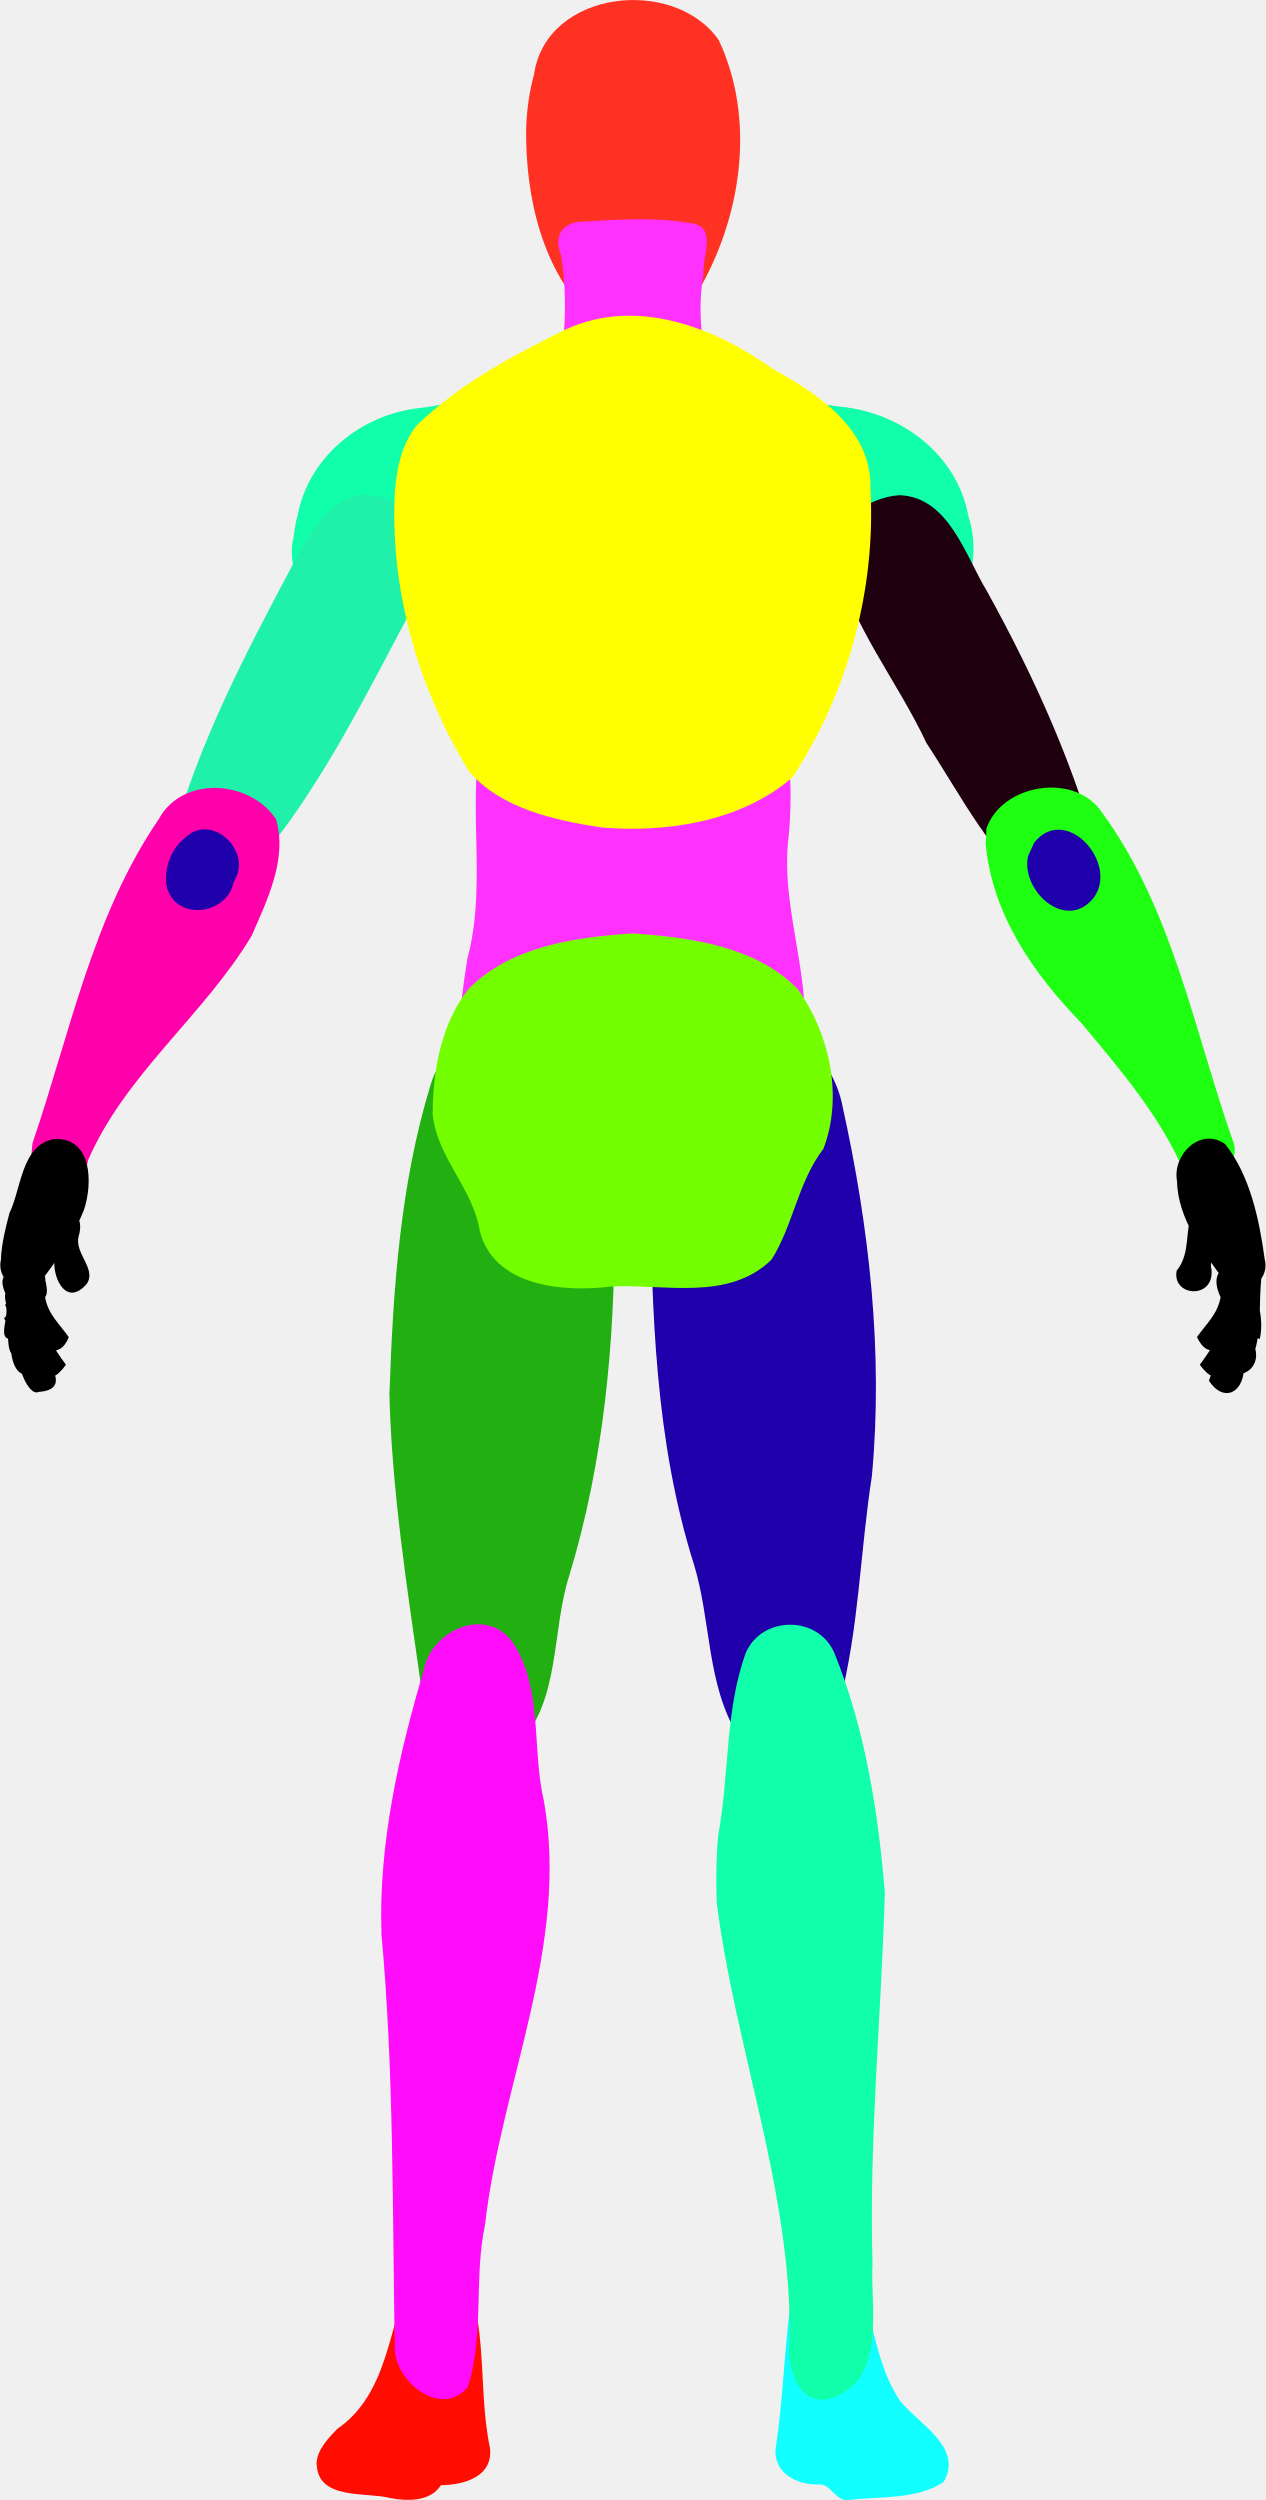
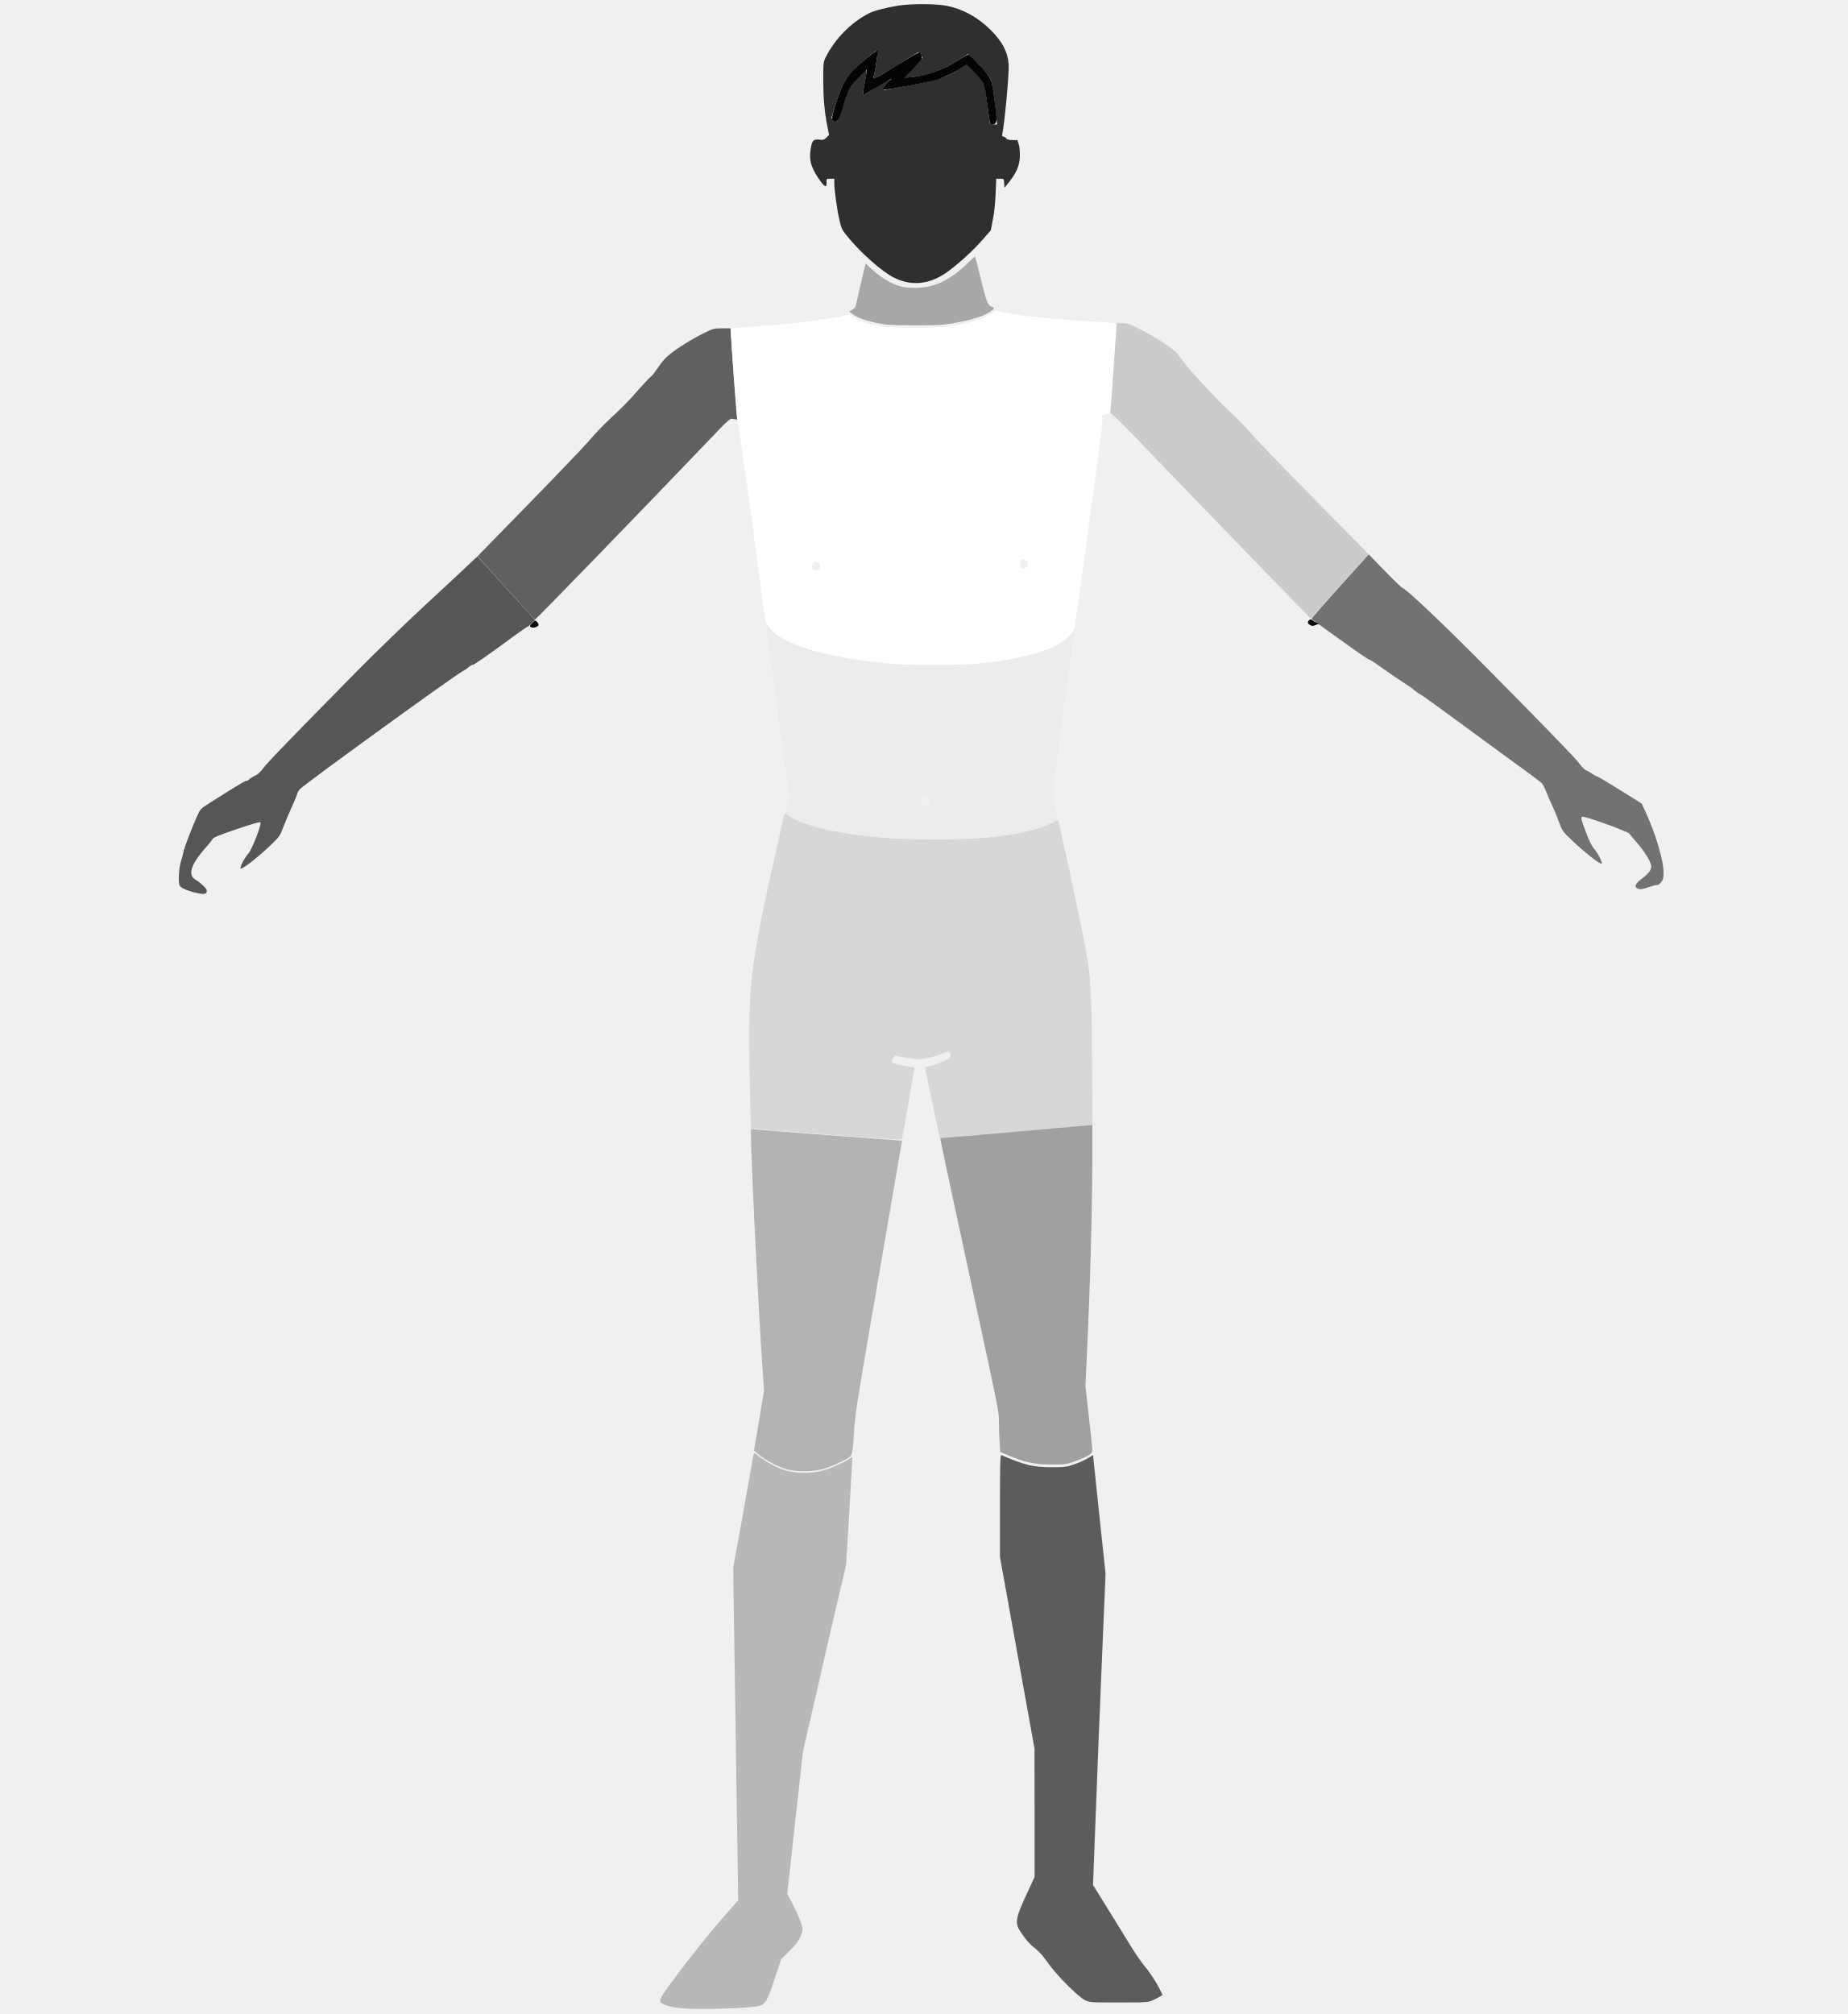
- <svg xmlns="http://www.w3.org/2000/svg" width="800" height="1580" viewBox="0 0 800 1580.739" version="1.1" id="m_back">
-   <path fill-rule="evenodd" fill="#ff3123" stroke="#555555" stroke-width="0" opacity="1" d="M 332.5 80.9 c -0.6 43.2 10 91.4 42.9 121.5 c 22.6 13.2 54.1 5.4 66 -18.4 C 468.7 137 477.9 75.7 454.3 25.4 C 426.1 -15.2 345.3 -6.4 337.5 46.9 C 334.5 58 332.9 69.4 332.5 80.9 Z" id="MACRO_BP_FACE" />
-   <path fill-rule="evenodd" fill="#ff31ff" stroke="#555555" stroke-width="0" opacity="1" d="M 345.1 270 c 8.6 12.6 30.1 8.4 43.6 12 c 21.8 0 46 0.9 65.6 -9.5 c -5.2 -32.2 -15.8 -65.3 -9.7 -98.8 c -0.9 -11.4 9.4 -31.3 -8.9 -32.7 c -22.4 -3.9 -46.2 -2.1 -68.8 -0.8 c -12 0.8 -17.2 9.8 -12.3 21.1 c 5.7 37 0.9 73.1 -9.5 108.8 z" id="MACRO_BP_NECK" />
-   <path fill-rule="evenodd" fill="#11ffaa" stroke="#555555" stroke-width="0" opacity="1" d="M 184.7 343.4 c -3 19.1 10.2 44.7 32.5 36.9 c 34.2 -14.1 76.3 -20.3 97.2 -54.5 c 12.5 -18.7 31.2 -40.6 25.9 -64.6 c -19.3 -20.7 -51.6 -5.4 -75.4 -3.2 c -37 4.2 -70.1 30.9 -77 68.3 c -1.8 5.5 -1.8 11.5 -3.3 17.2 z" id="leftShoulder" />
-   <path fill-rule="evenodd" fill="#1ff0aa" stroke="#555555" stroke-width="0" opacity="1" d="M 103.2 552.3 c -1.2 24.3 33 24.1 44.9 9.3 c 51.3 -53.8 82.9 -122.8 118 -187.5 c 14 -21.8 3.3 -52.3 -22.3 -58.6 c -28.7 -12.1 -48.2 19.9 -58.9 41.5 c -29.6 55.9 -59.2 112 -76 173.3 c -2.2 7.2 -5.2 14.4 -5.7 22 z" id="MACRO_BP_UPPER_ARM" />
-   <path fill-rule="evenodd" fill="#ff00aa" stroke="#555555" stroke-width="0" opacity="1" d="M 19.7 729.1 c 1.3 16.8 32.8 25.9 35.7 4.7 c 23.6 -54.6 73.4 -91.8 103.5 -142.1 c 9.9 -22.6 22.7 -48.7 15.5 -73.6 c -16.2 -24.8 -59.1 -28.2 -74.3 0 c -41.8 61.2 -56.1 135.6 -79.7 204.6 c -0.3 2.1 -0.5 4.3 -0.6 6.4 z" id="MACRO_BP_UPPER_ARM" />
-   <path fill-rule="evenodd" fill="#1f00aa" stroke="#555555" stroke-width="0" opacity="1" d="M 105 559.5 c 4.5 23.2 38.5 19.8 42.6 -2 c 12.8 -18.9 -14.1 -44.4 -30.8 -27.7 c -8.7 6.7 -13.2 18.9 -11.8 29.7 z" id="leftElbow" />
-   <path id="leftHand" d="M 28.4 777.9 c 3 4.7 0.8 18.1 5.8 19.6 c -0.7 11.7 7.9 28.5 20.3 14.5 c 6.9 -9.5 -8 -19.5 -4.9 -30.5 c 6.5 -22.1 -24 -20.8 -21.2 -3.6 z m -17.1 25.3 c -0.1 6.8 5.3 16.7 2.3 21.7 c 3.9 2.5 2.2 18.7 8.5 15.2 c 2.3 12.9 15.1 20.6 21.2 5.4 c -6 -8.6 -13 -14.3 -15 -25.3 c 3.3 -4 -1.4 -14.9 -2.6 -20.9 c -4.8 1.3 -9.6 2.6 -14.4 3.9 z m -7.6 5.6 c 3.7 5.6 -1 20.7 5.9 22.8 c -8.5 1.4 3.9 19 5.6 21.2 c 8 -3.5 11.4 -4.6 1.5 1.2 c 6.3 11.9 12.6 26.1 24.8 8.9 c -7.7 -10.4 -14.3 -21.3 -17.7 -33.9 c 3 -2.4 0.6 -21.2 -4 -23.1 c -5.4 1 -10.8 1.9 -16.2 2.9 z m -1.4 24.8 c 5 5.2 -1 27 10 23.3 c -2.4 5.4 5.4 26.3 12 23.2 c 21 -1.6 5.7 -18.4 1.7 -28.7 c -7 -15.7 -1.7 -29.8 -4.4 -46.3 c -10.5 -1.9 -25.5 -3.4 -18.4 12.7 c -1.3 5.1 3.7 11.6 -0.8 15.8 z m 0.8 -8.4 c 3.5 4.8 -5.6 22.2 3.5 21.3 c -0.6 12.5 2.9 30.7 19.4 18.9 c 2.3 -14.4 -9.6 -30.6 -1.8 -45 c 11.7 -13.8 -2.9 -29.7 -15 -19.2 c -2.9 7.7 -1.1 17.5 -6.1 23.9 z M 0.5 796.2 c -3.9 14.7 16.1 26.4 25.2 13.8 c 10.5 -13.5 20.6 -28.6 27.1 -44.7 c 5.7 -16.7 5.6 -46.3 -18.8 -45.1 c -20.7 3.7 -20.6 31.2 -28.2 46.8 c -2.5 9.6 -5 19.3 -5.4 29.2 z" style="stroke-width: 139.5" />
-   <path fill-rule="evenodd" fill="#11ffaa" stroke="#11ffaa" stroke-width="0" opacity="1" d="M 458.2 268.2 c 5.1 33.8 28.3 64.5 55 84.8 c 24.5 11 49.9 21.6 75.8 28.4 c 28 1 29.8 -35.5 23.1 -55.2 c -7.1 -38.8 -42.3 -65.2 -80.4 -69 c -22.9 -2.2 -53.7 -16.1 -72 3.9 l -0.7 2.8 c 0 0 -0.8 4.2 -0.8 4.2 z" id="rightShoulder" />
-   <path fill-rule="evenodd" fill="#1f000f" stroke="#555555" stroke-width="0" opacity="1" d="M 527.9 352.9 c 10.2 42.5 39.3 77.6 57.7 116.9 c 22.4 34 41.5 73 74.7 97.8 c 14.2 10.9 41.7 1.9 36.1 -18.7 c -15.8 -61.6 -41.9 -119.7 -72.6 -175.2 c -13.6 -22.3 -23.9 -59.2 -55 -60.6 c -20.3 1.1 -43.3 17.4 -40.9 39.9 z" id="rightUpperArm" />
-   <path fill-rule="evenodd" fill="#1fff11" stroke="#555555" stroke-width="0" opacity="1" d="M 623 532.9 c 3.8 44.8 30.1 82.6 60.5 113.9 c 24.8 29.8 50.7 59.7 65.7 95.8 c 12.3 11.3 37.7 -5.5 29.9 -22 c -24.4 -69.7 -38 -145.9 -82.3 -206.6 c -17.2 -26.2 -63.7 -18.4 -73.3 10 l -0.1 3.5 l -0.1 2.1 v 0 z" id="MACRO_BP_FOREARM" />
-   <path fill-rule="evenodd" fill="#1f00aa" stroke="#555555" stroke-width="0" opacity="1" d="M 649.9 541 c -5.1 22.1 24.1 48.5 41.4 26.7 c 16.3 -21.8 -17.6 -59.9 -37.6 -34.9 c -1.2 2.7 -2.5 5.5 -3.7 8.2 z" id="rightElbow" />
-   <path id="rightHand" d="M 756.7 845.5 c 6.6 14.2 17 8.6 21.2 -4.1 l -0.1 -1.3 c 6.3 2.8 5.8 -13.1 8.9 -17 l -1.5 -0.7 c 18.4 -26.5 -27.4 -30.9 -13.6 -2.2 c -2.1 11.1 -8.9 16.6 -15 25.3 z m 1.8 17.5 c 12.2 16.7 18.5 3 24.8 -8.9 c -16.7 -11.7 4.5 5.4 4.1 -4.4 c -0.9 -5 12 -16.9 3.1 -18 c 5.9 -6.9 12 -31.3 -8.2 -25.3 c -8.5 -2.8 -8.4 20.7 -6.2 22.7 c -3.4 12.8 -9.9 23.3 -17.7 33.9 z m 5.7 10 c 8.8 13.6 21.4 8.5 22.2 -7.5 c 8.5 -2.5 -4.9 -12.4 5.6 -7.8 c 6.4 -17.2 3.2 -33 5.6 -51.3 c -19.6 -11.3 -23.5 7.6 -20.6 23.6 c 5 13 -8.9 30.7 -12.8 43 z m 8.3 -71.4 c 4.8 20 9.3 40.1 0.3 60 c 5.4 14 25.6 6.3 20.4 -9.9 c 3.5 -1.7 -3.5 -7.6 3.2 -5.1 c 3.4 -16.4 -4.1 -28.6 -5.3 -44.7 c -1.6 -8.8 -13.4 0.9 -18.6 -0.4 z m -28.7 1.9 c -3.1 16.5 24.2 18.4 22 -1.1 c -1.9 -7.2 4.8 -6.2 3.6 -14.9 c 6.6 -13.5 0.5 -24.1 -15.4 -22.4 c -5.4 13.2 -1 26.9 -10.2 38.4 z m 0.2 -56.9 c 0.6 24.5 16.6 44.6 30 63.4 c 9 12.8 29.4 1.3 25.5 -13.6 c -3.4 -25.1 -9.2 -52.9 -25 -73 c -15.7 -11 -33.4 6.6 -30.5 23.2 z" style="stroke-width: 139.5" />
-   <path fill-rule="evenodd" fill="#ff31ff" stroke="#555555" stroke-width="0" opacity="1" d="M 290.6 648.2 c -2.4 44.6 37.9 77.5 79.4 81.9 c 48 7.5 112 -0.7 133.7 -51 c 15.9 -49.5 -11.7 -99.9 -5.2 -150.4 c 4.3 -45.7 -1.2 -101.3 -44.7 -127.4 c -51.1 -35.7 -131.7 -8.3 -147.3 53 c -13.4 49.6 2.3 102.1 -11.2 152 c -2.2 13.9 -4.2 27.8 -4.7 41.9 z" id="MACRO_BP_ABDOMEN" />
-   <path fill-rule="evenodd" fill="#ffff00" stroke="#555555" stroke-width="0" opacity="1" d="M 249.6 308.9 c -3.8 62.3 14.3 125.7 46.6 178.6 c 20.1 23.8 54.2 31.1 83.8 35.7 c 41.8 3.5 88.4 -3.7 120.8 -31.6 c 35 -53.2 52.9 -118.8 49.4 -182.5 c 1 -37.5 -32.7 -59.8 -61.8 -75.9 c -37 -26.4 -86.2 -45.3 -130.4 -25.1 c -33.6 16.4 -68 34.7 -94.9 61.1 c -8.9 11.4 -12.2 25.6 -13.4 39.7 z" id="MACRO_BP_CHEST" />
-   <path fill-rule="evenodd" fill="#22af11" stroke="#555555" stroke-width="0" opacity="1" d="M 246 880.6 c 1.5 62.1 11.3 123.8 20 185.2 c 2.9 27.4 35.1 57.1 61.6 37.4 c 26.9 -28.5 20.8 -72.2 32.3 -107.4 c 21.7 -71.8 28.6 -146.6 28.5 -221.3 c 1.2 -40.1 -0.4 -88.5 -32.4 -117.1 c -28.6 -23.3 -74.2 -5.6 -84 28.8 c -19.1 62.3 -23.7 129.4 -25.9 194.3 z" id="MACRO_BP_UPPER_LEG" />
-   <path fill-rule="evenodd" fill="#ff0d00" stroke="#555555" stroke-width="0" opacity="1" d="M 200.1 1558.3 c 0.8 22.7 31.4 17.2 46.4 21.2 c 11.2 2.1 25.4 2.3 32.1 -8.1 c 14.3 -0.2 33.2 -5.2 31 -23.6 c -8.6 -40.9 0.8 -86.9 -22.9 -123.6 c -8.3 -16 -24 -0.9 -25.9 11 c -15.3 33.7 -14.5 77.8 -47.9 100.7 c -5.9 6.2 -12.8 13.3 -13 22.5 z" id="leftFoot" />
-   <path fill-rule="evenodd" fill="#ff0dfa" stroke="#555555" stroke-width="0" opacity="1" d="M 240.9 1221.8 c 8 86.9 7 174.2 8.5 261.2 c -1.3 21.9 29 46.9 46.2 26.3 c 10.6 -32.7 3.7 -68.9 10.9 -102.6 c 10.2 -89.7 53.7 -177 37.1 -268.6 c -7.6 -32.7 -0.4 -70.2 -19.4 -99.4 c -16.8 -23.7 -52 -7.9 -56.5 17.5 c -15.8 53.4 -28.5 109.5 -26.7 165.6 z" id="MACRO_BP_LOWER_LEG" />
-   <path fill-rule="evenodd" fill="#1f00aa" stroke="#555555" stroke-width="0" opacity="1" d="M 410.9 747.3 c 1 81.3 3 163.7 27.7 241.9 c 10.9 35.5 7.9 75.9 27.9 108.2 c 19.5 25.9 58 6.1 64.2 -20.9 c 12.2 -46.6 13 -95.6 20.4 -143.2 c 7.3 -78.2 -1.7 -157.6 -18.6 -234 c -6.1 -31.5 -35.9 -60.5 -69.8 -50.9 c -42.1 10.6 -48.2 62.9 -51.8 98.8 z" id="MACRO_BP_UPPER_LEG" />
-   <path fill-rule="evenodd" fill="#11ffff" stroke="#555555" stroke-width="0" opacity="1" d="M 490.3 1547.8 c -1.8 15.8 13.4 23.6 27.1 23.1 c 8.4 -0.6 10.5 11.8 20.1 9.7 c 19.5 -2.2 42 -0.1 58.9 -11.2 c 13 -21.6 -15.7 -36.8 -27.1 -50.9 c -21.1 -30.3 -16.2 -73.1 -41.8 -100.6 c -19.6 -2.1 -23.4 26.7 -28.1 40.7 c -3.8 29.7 -4.6 59.7 -9.1 89.3 z" id="rightFoot" />
-   <path fill-rule="evenodd" fill="#11ffaa" stroke="#555555" stroke-width="0" opacity="1" d="M 453 1203 c 11.7 92.6 47.2 181.6 46.2 276 c -2.5 16.6 4.9 44.1 26.9 37.2 c 34.4 -12.3 23.9 -56.7 25.4 -84.8 c -2.3 -78.5 5.6 -156.6 7.8 -234.9 c -4.3 -51.3 -12.5 -103.5 -31.9 -151.3 c -10.3 -24.1 -46.5 -23.8 -56.3 0.6 c -12.9 36.3 -10.1 76.3 -17.1 114 c -1.4 14.4 -1.5 28.7 -1 43.1 z" id="MACRO_BP_LOWER_LEG" />
-   <path fill-rule="evenodd" fill="#73ff00" stroke="#555555" stroke-width="0" opacity="1" d="M 273.3 703.4 c 2.1 27.9 25.6 47.6 29.9 75.1 c 9.1 35 52.6 38.7 82.5 35 c 33.8 -1.9 74.6 9.6 101.9 -17 c 13.9 -21.9 16.7 -49.1 32.8 -70 c 12.7 -32.9 4.1 -73 -16.2 -101.1 c -26.6 -27.2 -67.8 -32.6 -104 -35.2 c -36.3 2.3 -77.5 8 -104.1 35.1 c -17.2 21.6 -22.5 51.2 -22.7 78.2 z" id="MACRO_BP_HIP" />
+ <svg xmlns="http://www.w3.org/2000/svg" width="1840" height="2006" viewBox="0 0 1840 2006" version="1.1">
+   <path d="M 699.5 332.6 C 684.7 340.1 668.2 351 662.6 357 C 660.1 359.6 656.5 364.3 654.6 367.3 C 652.6 370.3 650 373.6 648.8 374.7 C 646.5 376.5 640.9 382.5 628.1 397 C 624.6 400.9 616 409.4 609 415.8 C 602 422.3 592.8 431.8 588.5 437 C 581.6 445.2 552.1 475.9 492.6 536.7 L 475.7 554 L 477.7 556.3 C 481.7 560.9 507.7 589.7 513.5 596 C 516.8 599.6 522.4 605.8 525.9 609.8 C 529.4 613.7 532.6 617 533 617 C 533.9 617 634.2 513.6 697.9 447 C 729 414.5 726.6 416.7 730.8 417.4 L 734.3 417.9 L 733.7 412.7 C 733.4 409.8 731.9 389.4 730.3 367.3 L 727.6 327 L 719 327 C 710.7 327.1 710.3 327.2 699.5 332.6" stroke="none" fill="#606060" id="MACRO_BP_UPPER_ARM" fill-rule="evenodd" />
+   <path d="M 962.5 263.3 C 943.1 281.9 926 288.5 903.5 286.4 C 892.2 285.3 880.4 279.1 867.8 267.6 L 862.2 262.5 L 858.7 277.2 C 856.7 285.4 854.6 294.5 854 297.5 C 852.1 306.2 852 306.5 848.8 308.5 L 845.8 310.3 L 849.2 312.8 C 853.8 316.3 861.2 319.1 873.2 321.7 C 882.5 323.7 886.3 323.9 911 324 C 935.2 324 940 323.7 951 321.7 C 967 318.8 978.1 315.4 984.9 311.3 C 990.7 307.8 991.5 306.3 987.9 305.5 C 984 304.6 982.4 300.5 976.9 277.8 C 974 265.5 971.4 255.5 971 255.5 C 970.7 255.6 966.9 259 962.5 263.3" stroke="none" fill="#a7a7a7" id="MACRO_BP_NECK" fill-rule="evenodd" />
+   <path d="M 467 562.2 C 462.3 566.7 442.8 584.9 423.5 602.7 C 404.3 620.5 373.6 650.2 355.3 668.8 C 284.1 741.1 266.2 759.7 262.1 765.3 C 259.4 769 256.6 771.5 254.2 772.5 C 252.2 773.4 249.5 775.1 248.3 776.2 C 247 777.4 245.7 778.1 245.4 777.8 C 244.9 777.2 236.7 782.1 209.1 799.6 C 200 805.3 199.6 805.7 196.5 812.5 C 191.1 824.4 183 845.6 182.6 849.1 C 182.3 851 181.4 854.5 180.5 857 C 178.3 862.9 177.3 878.9 178.9 881.9 C 180.4 884.6 186.2 887.2 195.9 889.4 C 203.7 891.2 206 890.6 206 887 C 206 885.1 199.8 879.2 194.7 876.2 C 186.5 871.3 190.2 860.6 206.2 842.7 C 208.6 840 211.1 836.9 211.8 835.7 C 212.8 834 218.7 831.6 235.8 825.8 C 249.9 821 258.8 818.4 259.4 819 C 260.9 820.5 251.2 845.9 247.3 850.2 C 243.2 854.9 238.6 864 239.7 865.1 C 240.9 866.3 256.6 854.2 268.5 842.8 C 278.3 833.5 278.8 832.8 282 824.3 C 283.8 819.5 287.7 810.3 290.6 803.9 C 293.6 797.4 296 791.5 296 790.7 C 296 789.8 297.2 787.8 298.6 786.1 C 302.2 781.8 452.6 672.8 460.6 668.7 C 462.4 667.8 465.2 665.9 466.9 664.4 C 468.7 662.9 470.3 662 470.6 662.3 C 471.2 662.9 485.9 652.7 510.2 634.8 C 518.3 628.9 525.3 624 525.8 624 C 526.2 624 528 622.5 529.7 620.8 L 532.9 617.5 L 509.3 591.5 C 496.3 577.2 483.4 562.9 480.6 559.8 L 475.5 554.2 L 467 562.2" stroke="none" fill="#565656" id="MACRO_BP_FOREARM" fill-rule="evenodd" />
+   <path d="M 1334.9 583.6 C 1319.3 601 1306.5 615.6 1306.5 616.2 C 1306.5 616.8 1307.4 617.8 1308.5 618.4 C 1309.6 619 1317.7 624.7 1326.5 631.1 C 1353.3 650.4 1362.8 657 1364 657 C 1364.7 657 1370.4 660.8 1376.8 665.4 C 1383.3 670 1392.3 676.2 1397 679.2 C 1401.7 682.2 1407.1 686 1409 687.7 C 1410.9 689.3 1413.8 691.3 1415.5 692.1 C 1417.2 693 1434 705.1 1453 719.1 C 1472 733.1 1497.8 752.1 1510.5 761.2 C 1523.2 770.3 1534.5 778.9 1535.7 780.1 C 1536.9 781.4 1538.9 785.4 1540.3 789 C 1541.6 792.6 1544.1 798.2 1545.7 801.5 C 1547.3 804.8 1550.4 812.1 1552.4 817.7 C 1556.1 827.6 1556.5 828.2 1564.9 836.2 C 1577.5 848.4 1594.4 861.7 1595.4 860.2 C 1596.2 858.8 1591.5 849.6 1587.8 845.4 C 1585.5 842.8 1582.8 837.4 1579.7 828.9 C 1574.7 815.6 1574.4 814.5 1576 813.5 C 1577.7 812.4 1621.3 828.1 1623 830.4 C 1623.8 831.5 1626.5 834.8 1629 837.6 C 1635.8 845.3 1641.1 853 1643.3 858.2 C 1645.1 862.4 1645.2 863.2 1643.9 866.3 C 1643 868.6 1640.2 871.5 1636 874.7 C 1628.6 880.2 1627.3 883.3 1631.4 885.1 C 1633.6 886.1 1635.3 885.9 1642.1 883.7 C 1646.5 882.2 1650.5 881.2 1651 881.5 C 1651.4 881.8 1653 880.6 1654.4 878.9 C 1656.7 876.2 1657 874.9 1657 868.6 C 1657 857 1648.8 829.6 1639 808.5 L 1635.3 800.5 L 1614 787.1 C 1602.3 779.8 1591.7 773.5 1590.6 773.2 C 1589.4 772.9 1587.4 771.8 1586 770.8 C 1584.6 769.7 1582.1 768.2 1580.3 767.5 C 1578.6 766.8 1575.3 763.7 1572.9 760.3 C 1568.5 754.4 1541.2 726.2 1475.7 660 C 1439.3 623.2 1400 586 1397.5 586 C 1396.8 586 1388.8 578.4 1379.8 569.1 L 1363.3 552.2 L 1334.9 583.6" stroke="none" id="MACRO_BP_FOREARM" fill="#727272" fill-rule="evenodd" />
+   <path d="M 750.6 1448.7 C 750.3 1449.7 748.5 1459.7 746.6 1471 C 744.6 1482.3 740.2 1507.3 736.7 1526.5 L 730.3 1561.5 L 731.1 1616 C 731.5 1646 732.6 1720.5 733.6 1781.6 L 735.3 1892.7 L 724.4 1905.1 C 705.7 1926.3 684.2 1953.3 666.1 1978.2 C 655.9 1992.3 655.5 1993.9 661.6 1996.5 C 669.6 1999.8 679.7 2001 700.3 2001 C 722.1 2001 750.2 1999.5 756 1998 C 762.3 1996.3 764.2 1993 771.5 1971.4 L 778.2 1951.3 L 785.7 1943.9 C 794 1935.6 797.4 1930.6 798.9 1924.2 C 799.7 1920.3 799.5 1918.9 796.3 1911.2 C 794.4 1906.4 790.9 1898.9 788.5 1894.4 L 784.1 1886.3 L 786.6 1864.4 C 788 1852.4 791.5 1820.5 794.4 1793.5 L 799.8 1744.5 L 810.5 1698 C 816.3 1672.4 826 1630.6 831.9 1605 L 842.8 1558.5 L 845.9 1506 C 847.6 1477.1 849 1452.9 849 1452.2 C 849 1451.3 848.1 1451.5 846.1 1452.9 C 840.6 1456.9 826.5 1463 818.1 1465.1 C 805.6 1468.2 789.7 1467.5 778.3 1463.2 C 771 1460.5 761.4 1455 753.8 1449 C 751.3 1447.1 751.1 1447.1 750.6 1448.7" stroke="none" fill="#b8b8b8" id="MACRO_BP_LOWER_LEG" fill-rule="evenodd" />
+   <path d="" stroke="none" fill="#c9c9c9" fill-rule="evenodd" />
+   <path d="M 1006.6 1126.3 C 968.2 1129.8 936.6 1132.8 936.4 1132.9 C 936.1 1133.2 949.8 1197.4 976 1318.2 C 993.4 1398.2 995 1406.4 995 1415.3 C 995 1420.7 995.3 1429.9 995.6 1435.7 L 996.3 1446.2 L 1004.9 1449.8 C 1020.8 1456.6 1030.6 1458.6 1047 1458.7 C 1060.2 1458.7 1062.2 1458.5 1069.5 1456 C 1073.9 1454.4 1079.9 1452 1082.8 1450.3 C 1087.4 1447.6 1088 1446.9 1088 1444 C 1088 1442.3 1086.4 1427.1 1084.5 1410.6 L 1081.1 1380.4 L 1082.5 1351.4 C 1085.8 1283.5 1088 1203.5 1088 1152.9 L 1088 1119.8 L 1082.3 1119.8 C 1079.1 1119.9 1045 1122.9 1006.6 1126.3" stroke="none" fill="#a0a0a0" id="MACRO_BP_UPPER_LEG" fill-rule="evenodd" />
+   <path d="M 780.2 815.3 C 779.6 818.1 776.3 832.6 773 847.5 C 751.8 940.8 747.3 969.4 746.3 1019 C 745.8 1045.1 747.4 1122.7 748.4 1123.8 C 749.2 1124.6 897.4 1135.8 898.1 1135.1 C 898.5 1134.8 901.3 1119.4 904.5 1101 C 907.6 1082.6 910.4 1066.5 910.7 1065.3 C 911.1 1063.4 910.7 1063.1 906.3 1062.5 C 897.5 1061.3 888 1058.9 888 1057.9 C 888 1057.3 888.7 1055.5 889.6 1053.9 C 890.7 1051.7 891.6 1051.1 892.9 1051.5 C 898.2 1053.1 909.2 1055 914.1 1055 C 920.3 1055 931.9 1052.3 939.4 1049 C 943.7 1047.2 944.5 1047.1 945.8 1048.4 C 946.7 1049.3 947 1050.7 946.7 1052.2 C 946 1054.8 937.5 1058.8 927.4 1061.5 C 924.3 1062.3 921.6 1063.1 921.4 1063.2 C 921.1 1063.5 935.9 1133.2 936.3 1133.7 C 936.5 1133.8 970.7 1130.9 1012.4 1127.2 L 1088.2 1120.5 L 1087.7 1054.5 C 1087.1 973.2 1086.8 969.8 1074.4 910.5 C 1067.7 878.6 1055.2 820.8 1054.4 817.9 C 1054 816.4 1053.2 816.6 1048.5 819.1 C 1034.2 826.9 1008.8 832.2 973 835 C 955.7 836.3 907.1 836.3 888.2 835 C 838.7 831.5 798.7 822.6 785.3 812.1 C 783.9 810.9 782.4 810 782 810 C 781.6 810 780.8 812.4 780.2 815.3 L 781.6 810 L 780.8 812.4 L 780.2 815.3" stroke="none" fill="#d7d7d7" id="MACRO_BP_HIP" fill-rule="evenodd" />
+   <path d="M 763 621.9 C 763 622.6 768.2 661 774.5 707.3 L 785.9 791.6 L 783.8 800.4 L 781.8 809.3 L 784.1 811.2 C 788.3 814.6 802.2 820.8 811.5 823.3 C 842 831.8 881.9 836 931.2 836 C 986.9 836 1025.7 830.6 1047.2 819.9 C 1050.3 818.3 1053.1 816.7 1053.3 816.3 C 1053.6 815.8 1052.5 809.7 1050.9 802.7 L 1048.1 790 L 1059 709.5 C 1065.1 665.3 1070 628.9 1070 628.7 C 1070 628.5 1067.4 630.9 1064.3 634 C 1057.3 640.7 1049.7 644.8 1035.9 649.4 C 974.6 669.9 851.3 666 791.8 641.8 C 780.8 637.3 770 630.2 766.1 624.8 C 764.4 622.5 763 621.2 763 621.9 M 918 798 L 918 803 L 922 803 L 926 803 L 926 798 L 926 793 L 922 793 L 918 793 L 918 798" stroke="none" fill="#ececec" id="MACRO_BP_ABDOMEN" fill-rule="evenodd" />
+   <path d="M 989 311.1 C 982.4 316.7 968.1 321.5 949.5 324.7 C 935.5 327 889 327.3 877 325.1 C 865.7 323.1 854.8 319.4 850.2 316 L 846 313 L 839.8 314.5 C 822.8 318.4 786.9 322.8 753.5 325 C 726.7 326.7 728 326.4 728 330.8 C 728 339.6 734.1 417.7 734.9 420 C 735.4 421.4 741.9 466.8 749.2 521 L 762.5 619.5 L 765.6 624 C 777.7 641.7 822.9 655.4 888 661.1 C 905.8 662.7 955 662.7 972 661.1 C 1011.6 657.5 1041.3 650.1 1056.6 640.1 C 1064.1 635.3 1069.7 629.1 1070.5 624.8 C 1070.8 623 1077.3 575.6 1085.1 519.5 C 1095.7 442.4 1098.9 417.1 1098 415.7 C 1097.1 414.3 1097.4 413.8 1099.5 413 C 1101 412.4 1102.9 412 1103.9 412 C 1106.2 412 1106.1 412.8 1109.6 361.8 C 1111.1 340.4 1112 322.7 1111.6 322.3 C 1111.3 321.9 1104.8 321.3 1097.2 320.8 C 1043.1 317.7 1008.7 314 993 309.5 C 992.2 309.3 990.4 310 989 311.1 M 1016.6 559.9 C 1014.6 563.7 1016.3 566.3 1020.5 565.8 C 1023.1 565.5 1023.5 565 1023.8 562.2 C 1024.1 559.5 1023.7 558.8 1021.5 558 C 1018 556.7 1018.3 556.6 1016.6 559.9 M 809.6 561.9 C 807.6 565.7 809.3 568.3 813.5 567.8 C 816.1 567.5 816.5 567 816.8 564.2 C 817.1 561.5 816.7 560.8 814.5 560 C 811 558.7 811.3 558.6 809.6 561.9" stroke="none" fill="#ffffff" id="MACRO_BP_CHEST" fill-rule="evenodd" />
+   <path stroke="none" fill="#2f2f2f" fill-rule="evenodd" d="M 895.4 5.5 C 883.7 7.3 870.7 10.6 865.6 13.2 C 847.8 22.3 831.8 38.5 822.6 56.7 C 820.1 61.7 820 62.6 820 79 C 820 97.4 821.1 110 823.9 124.9 L 825.8 134.4 L 823.1 137.1 C 821 139.1 819.7 139.6 817.2 139.2 C 811.1 138.3 809.3 139.5 808.1 145 C 805.4 157.5 807 165.3 814.8 177 C 821.1 186.4 823.6 187.8 823.3 181.8 C 823.1 178 823.1 178 827 178 L 831 178 L 831 182.4 C 831 189.2 833.8 209.4 836.2 219.5 C 838.1 227.7 838.8 229.2 844.3 235.8 C 857.4 251.9 878.3 270.4 890.2 276.4 C 908.4 285.6 927 283.4 945.2 269.7 C 957.1 260.7 969.9 248.9 978.7 238.8 L 986.9 229.4 L 989 218.4 C 990.3 211.9 991.4 201.5 991.7 192.8 L 992.3 178 L 996.1 178 C 999.9 178 999.9 178 1000.2 182.5 L 1000.5 187 L 1004.7 181.8 C 1012.4 172.2 1015.3 165.6 1015.8 156.5 C 1016 151.6 1015.6 146.8 1014.8 144 L 1013.4 139.5 L 1008.4 139.5 C 1004.9 139.5 1003.1 139 1002.2 137.8 C 1001.5 136.8 1000.2 136 999.4 136 C 998.2 136 998 135.3 998.4 133.3 C 1000.9 120.4 1005.3 71.9 1004.7 64 C 1003.7 51.5 998.4 41.5 986.8 29.9 C 974.3 17.4 959.5 9.2 943.6 5.9 C 932.7 3.7 909.5 3.5 895.4 5.5 M 863 58.4 C 846.3 73 842 78.3 837.5 89.5 C 835.3 95 832.4 103.5 830.9 108.5 L 828.1 117.5 L 830.2 119.3 C 833.6 122.2 836.1 119.7 838.1 111.2 C 839.1 107.3 841.7 99.5 843.9 93.8 C 847.6 84.3 848.5 82.9 855.5 76 L 863 68.5 L 863 72 C 862.9 73.9 862.1 79.3 861.1 84 C 860.2 88.7 859.5 93.1 859.7 93.7 C 860 94.5 863 93.1 867.8 90.1 C 887.7 77.8 891.7 76.3 883.1 84.4 C 879.4 88 879 90.3 882.3 89.5 C 883.5 89.3 895.5 87 909 84.5 C 935.3 79.5 942 77.2 956.8 67.9 L 963.2 63.8 L 966.7 67.2 C 968.6 69 972.5 73.4 975.5 77 L 980.8 83.5 L 983.4 103 C 984.8 113.7 986 122.8 986 123.3 C 986 123.7 987.6 124 989.6 124 L 993.2 124 L 992.6 119.3 C 992.3 116.6 991.8 111.1 991.4 107 C 991.1 102.9 990 94.9 989 89.2 C 987.5 80.7 986.6 78.3 983.8 74.7 C 977.9 67.1 971 59.5 967.5 56.7 L 964 53.9 L 955.6 59.4 C 941.9 68.6 925.4 74.9 911.5 76.5 C 908.2 76.8 904.1 77.4 902.5 77.7 C 899.7 78.2 900 77.7 906.7 70.9 C 910.6 66.8 915 62.1 916.4 60.3 L 919 57.2 L 916.8 54.6 L 914.5 52.1 L 892.6 65.6 C 880.6 73 870.5 78.9 870.3 78.6 C 870 78.4 870.5 74.8 871.4 70.6 C 873.5 60.6 874.5 50 873.4 50.1 C 872.9 50.1 868.2 53.8 863 58.4" id="MACRO_BP_FACE" />
+   <path d="M 862.4 59.5 C 843.6 75.3 840.3 80.4 832 106.7 C 828.7 117.2 828.6 120 831.7 120 C 834.9 120 835.6 118.7 838.4 109.2 C 839.8 104.1 842.4 96.4 844.1 92.1 C 846.8 85.2 848.2 83.3 855.7 75.9 L 864.2 67.5 L 863.6 72 C 863.3 74.5 862.3 80.2 861.4 84.8 C 860.5 89.4 860 93.3 860.2 93.5 C 860.5 93.8 867 90.2 874.8 85.5 C 882.6 80.8 889.3 77 889.7 77 C 890.1 77 888 79.5 885 82.5 C 882 85.5 879.9 88.3 880.3 88.7 C 881.2 89.6 925.8 81.3 933.4 78.8 C 940.4 76.5 951.8 70.9 957.7 66.9 C 960 65.3 962.3 64 962.8 64 C 964.5 64 979.1 80 980.5 83.3 C 981.2 85.1 982.8 94.6 984 104.5 C 985.2 114.4 986.5 122.8 986.9 123.2 C 987.2 123.6 988.5 123.7 989.8 123.4 C 992.5 122.6 992.7 119.2 990.5 102.3 C 988 82.9 987.2 80 982.7 74 C 977.3 66.7 966 55 964.4 55 C 963.6 55 959.1 57.6 954.2 60.8 C 940.3 70 923.1 76 906.9 77.5 L 899.5 78.2 L 905.5 71.9 C 918.8 57.8 918.5 58.3 917.2 55.5 C 916.6 54.1 915.6 53 915 53 C 914.4 53 905.2 58.4 894.4 65 C 867 81.9 868.5 81.4 870.6 72.3 C 871.8 66.9 874.1 50.8 873.7 50.4 C 873.6 50.3 868.5 54.4 862.4 59.5 M 1303.9 618.6 C 1302.8 620 1302.8 620.4 1304.5 621.6 C 1306.6 623.2 1307.6 623.2 1310.5 622 L 1312.5 621.2 L 1310.5 620.5 C 1309.4 620 1307.8 619.1 1306.9 618.3 C 1305.5 617.1 1305.1 617.2 1303.9 618.6 M 530.6 620.9 C 527.9 623.7 527.9 623.8 529.9 624.5 C 531.9 625.1 536 623.6 536 622.2 C 536 621.8 535.3 620.7 534.6 619.8 C 533.4 618.2 533.1 618.3 530.6 620.9" stroke="black" stroke-width="1" fill="#040404" fill-rule="evenodd" />
+   <path stroke="none" fill="#b3b3b3" d="M 748 1128.3 C 748 1153.3 754.5 1287.4 759 1355.5 L 761 1385.2 L 756 1415.1 L 751 1444.8 L 753.8 1447.1 C 759.9 1452.5 770.6 1458.9 778.3 1461.6 C 785.2 1464.3 788.4 1464.9 798.1 1465.3 C 812.2 1465.8 821.9 1463.7 835.5 1457 C 850.1 1450 848.9 1452.2 850.5 1428.1 C 851.7 1409.3 853.2 1399.2 868.5 1310.6 C 877.6 1257.3 888.1 1196.4 891.8 1174.9 L 898.5 1136.1 L 894 1135.8 C 882.5 1135.1 756.9 1125.5 752.8 1125 L 748 1124.4 L 748 1128.3" fill-rule="evenodd" id="MACRO_BP_UPPER_LEG" />
+   <path fill="#cbcbcb" fill-rule="evenodd" stroke="none" d="M 1109.6 361.8 C 1108.1 383.6 1106.6 403.9 1106.3 406.7 C 1105.8 411.4 1106 412.1 1107.8 412.7 C 1108.9 413.2 1122.5 426.8 1138.1 443 C 1174.1 480.6 1210.5 518.3 1263.4 572.8 L 1305.4 616 L 1308.1 613.3 C 1310.1 611.1 1350.9 565.9 1361.3 554.3 L 1363.3 552.1 L 1307.4 495.3 C 1276.6 464.1 1248.7 435 1245.3 430.8 C 1241.9 426.5 1233.5 417.9 1226.7 411.6 C 1219.9 405.3 1211 396.5 1206.9 391.9 C 1202.8 387.4 1195.6 379.6 1190.9 374.6 C 1186.2 369.6 1180.8 363.3 1179 360.5 C 1177.1 357.8 1174 353.8 1172.1 351.6 C 1167.5 346.5 1150.7 335.6 1135.8 328 C 1125.5 322.7 1123.5 322 1118.3 322 L 1112.4 322 L 1109.6 361.8" id="MACRO_BP_UPPER_ARM" />
+   <path fill="#5c5c5c" id="MACRO_BP_LOWER_LEG" fill-rule="evenodd" stroke="none" d="M 996 1499.7 L 996 1550.7 L 1013.2 1646.1 L 1030.4 1741.5 L 1030.5 1805.5 L 1030.5 1869.5 L 1023.1 1885.5 C 1011.6 1910.3 1010.7 1915 1016.1 1923.5 C 1021 1931.2 1025.6 1936.5 1031.6 1941.1 C 1035.1 1943.8 1039.4 1948.7 1043.3 1954.4 C 1051.3 1966.2 1073.6 1988.7 1080.5 1992.1 C 1085.4 1994.5 1085.9 1994.5 1114.5 1994.5 C 1142.7 1994.5 1143.6 1994.4 1148.5 1992.2 C 1151.3 1990.9 1154.5 1989.2 1155.8 1988.4 L 1158 1987 L 1154.9 1980.7 C 1150.8 1972.8 1145 1964 1139 1957 C 1136.4 1953.9 1129.3 1943.4 1123.3 1933.5 C 1117.3 1923.6 1107 1907 1100.5 1896.5 L 1088.7 1877.5 L 1091.4 1807.5 C 1092.8 1769 1095.6 1699.2 1097.6 1652.5 L 1101.2 1567.4 L 1095.5 1514 C 1092.4 1484.6 1089.6 1458 1089.3 1454.9 L 1088.7 1449.3 L 1083.1 1452.7 C 1080 1454.5 1073.9 1457.3 1069.5 1458.7 C 1062.4 1461.1 1060 1461.4 1047.5 1461.4 C 1029.3 1461.4 1021.1 1459.5 997.3 1449.3 C 996.3 1448.9 996 1459.4 996 1499.7" />
</svg>
